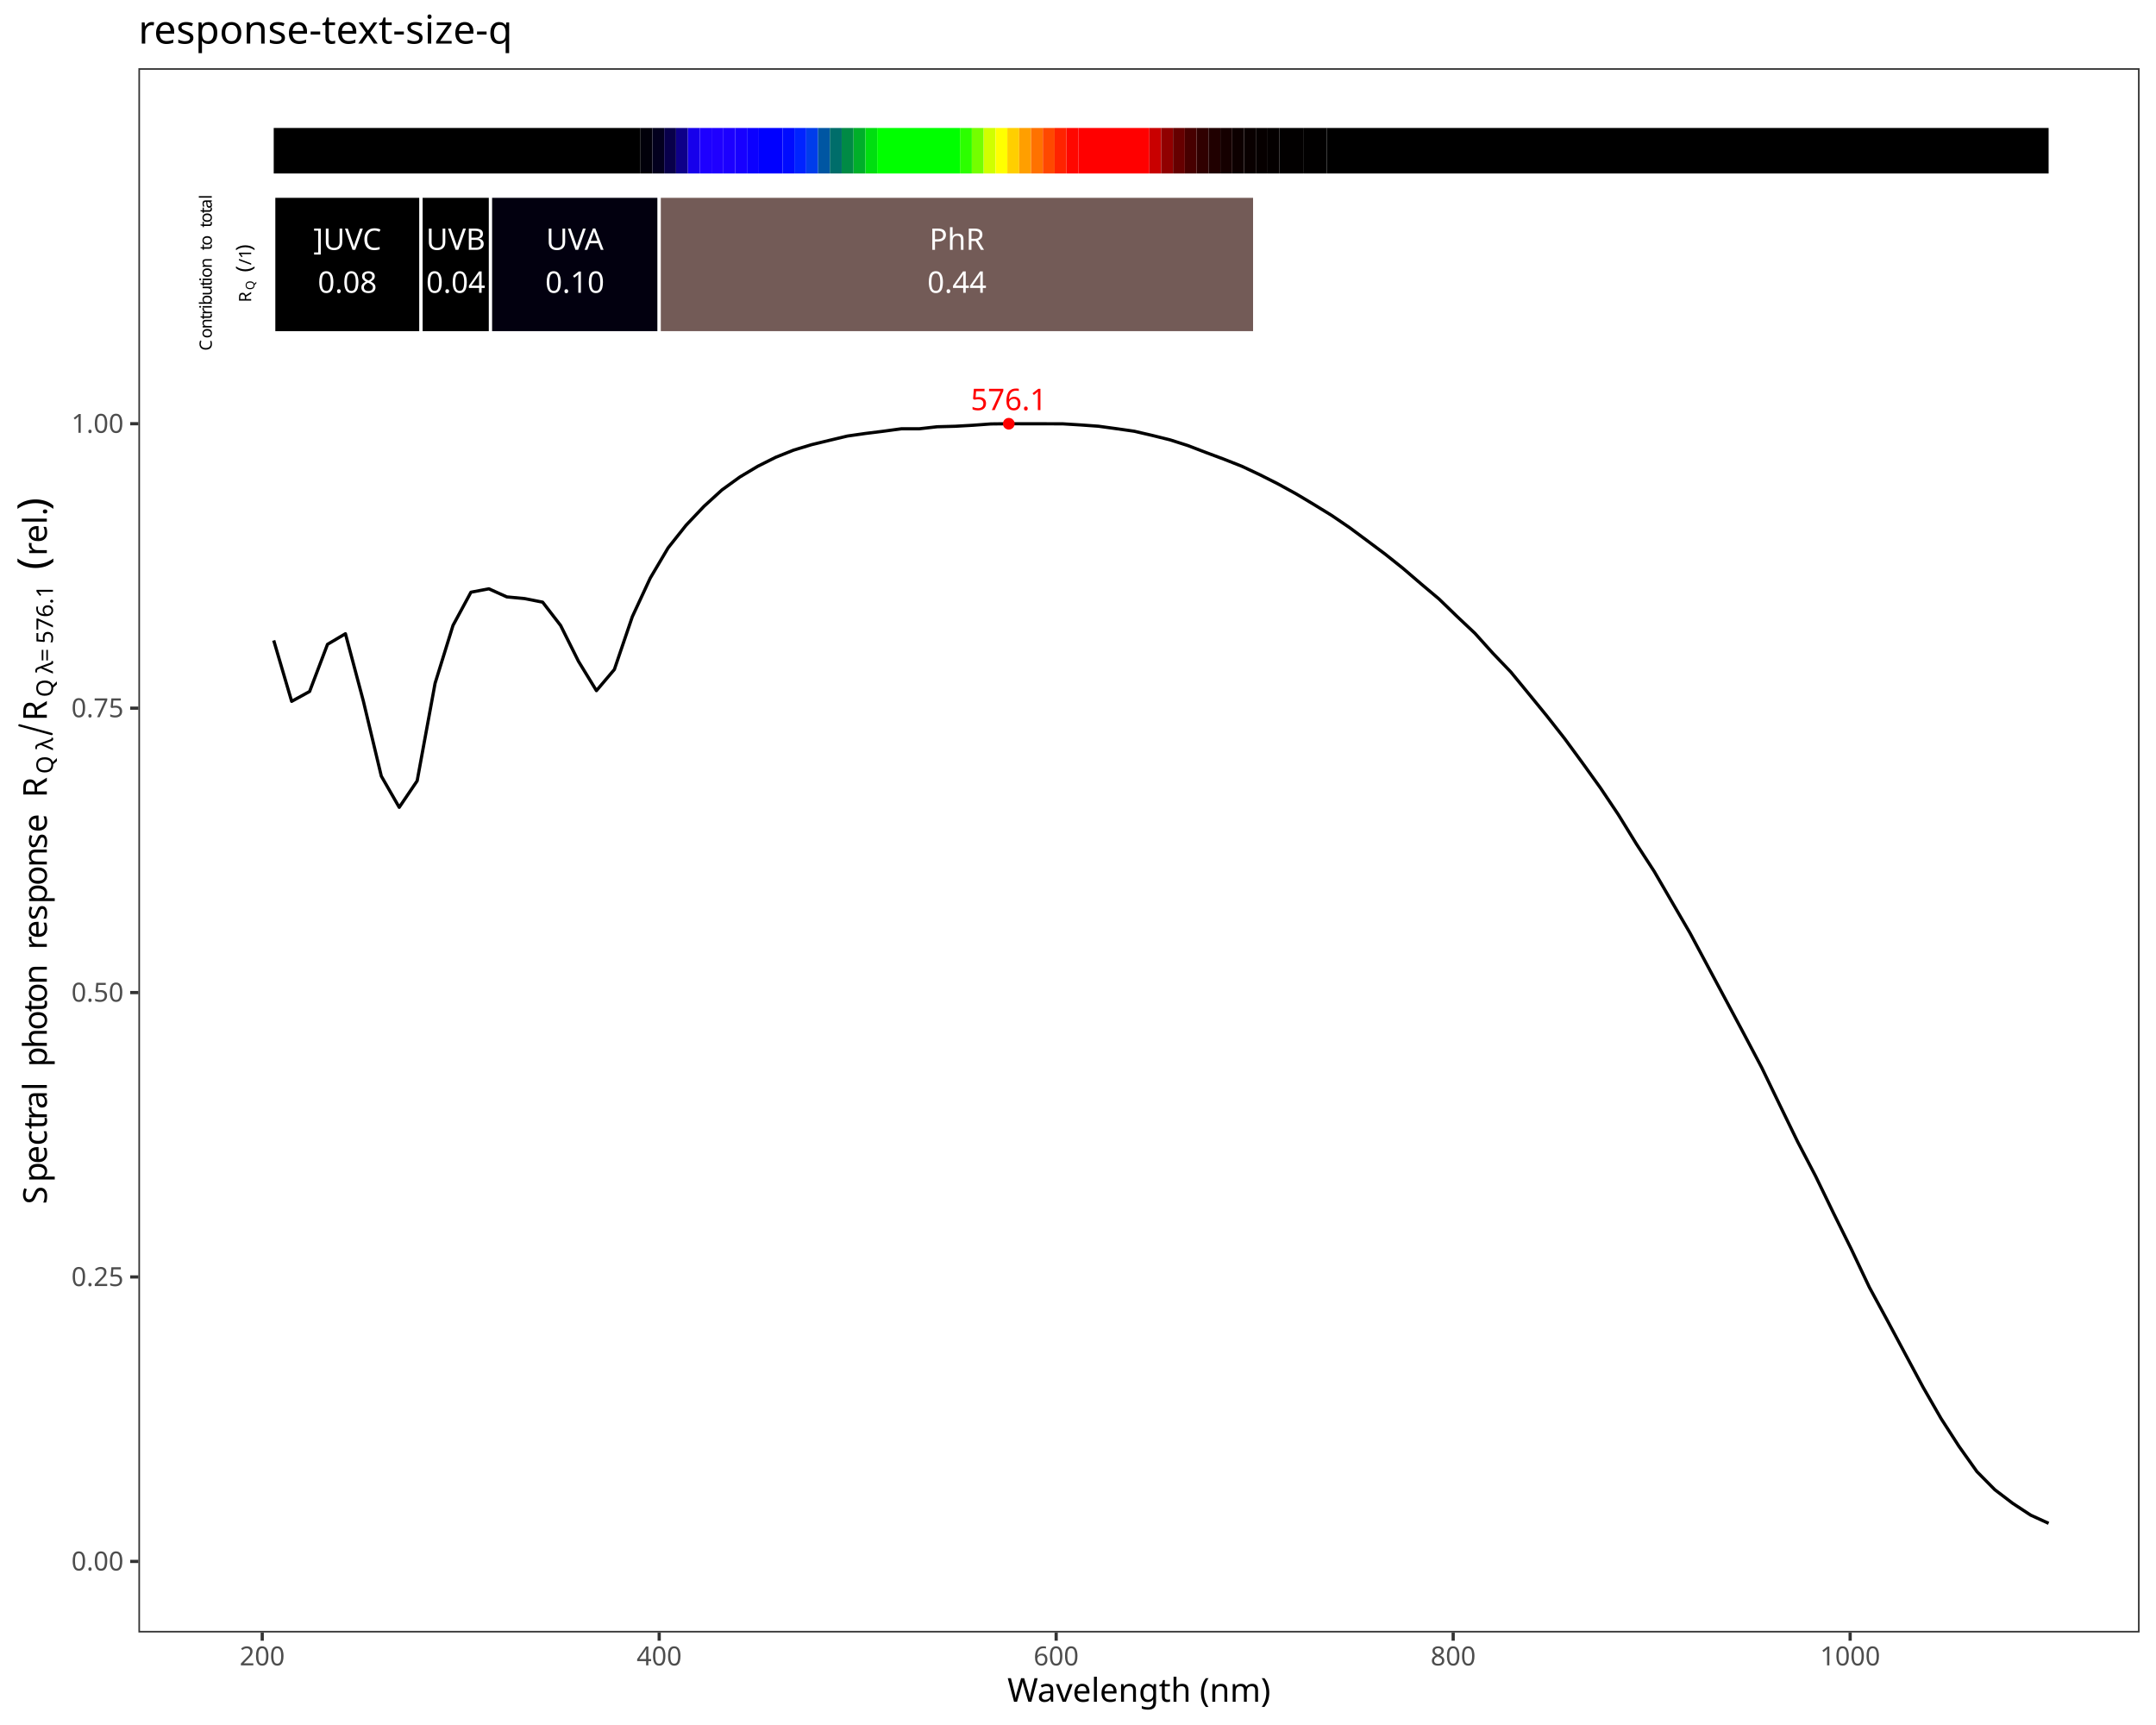
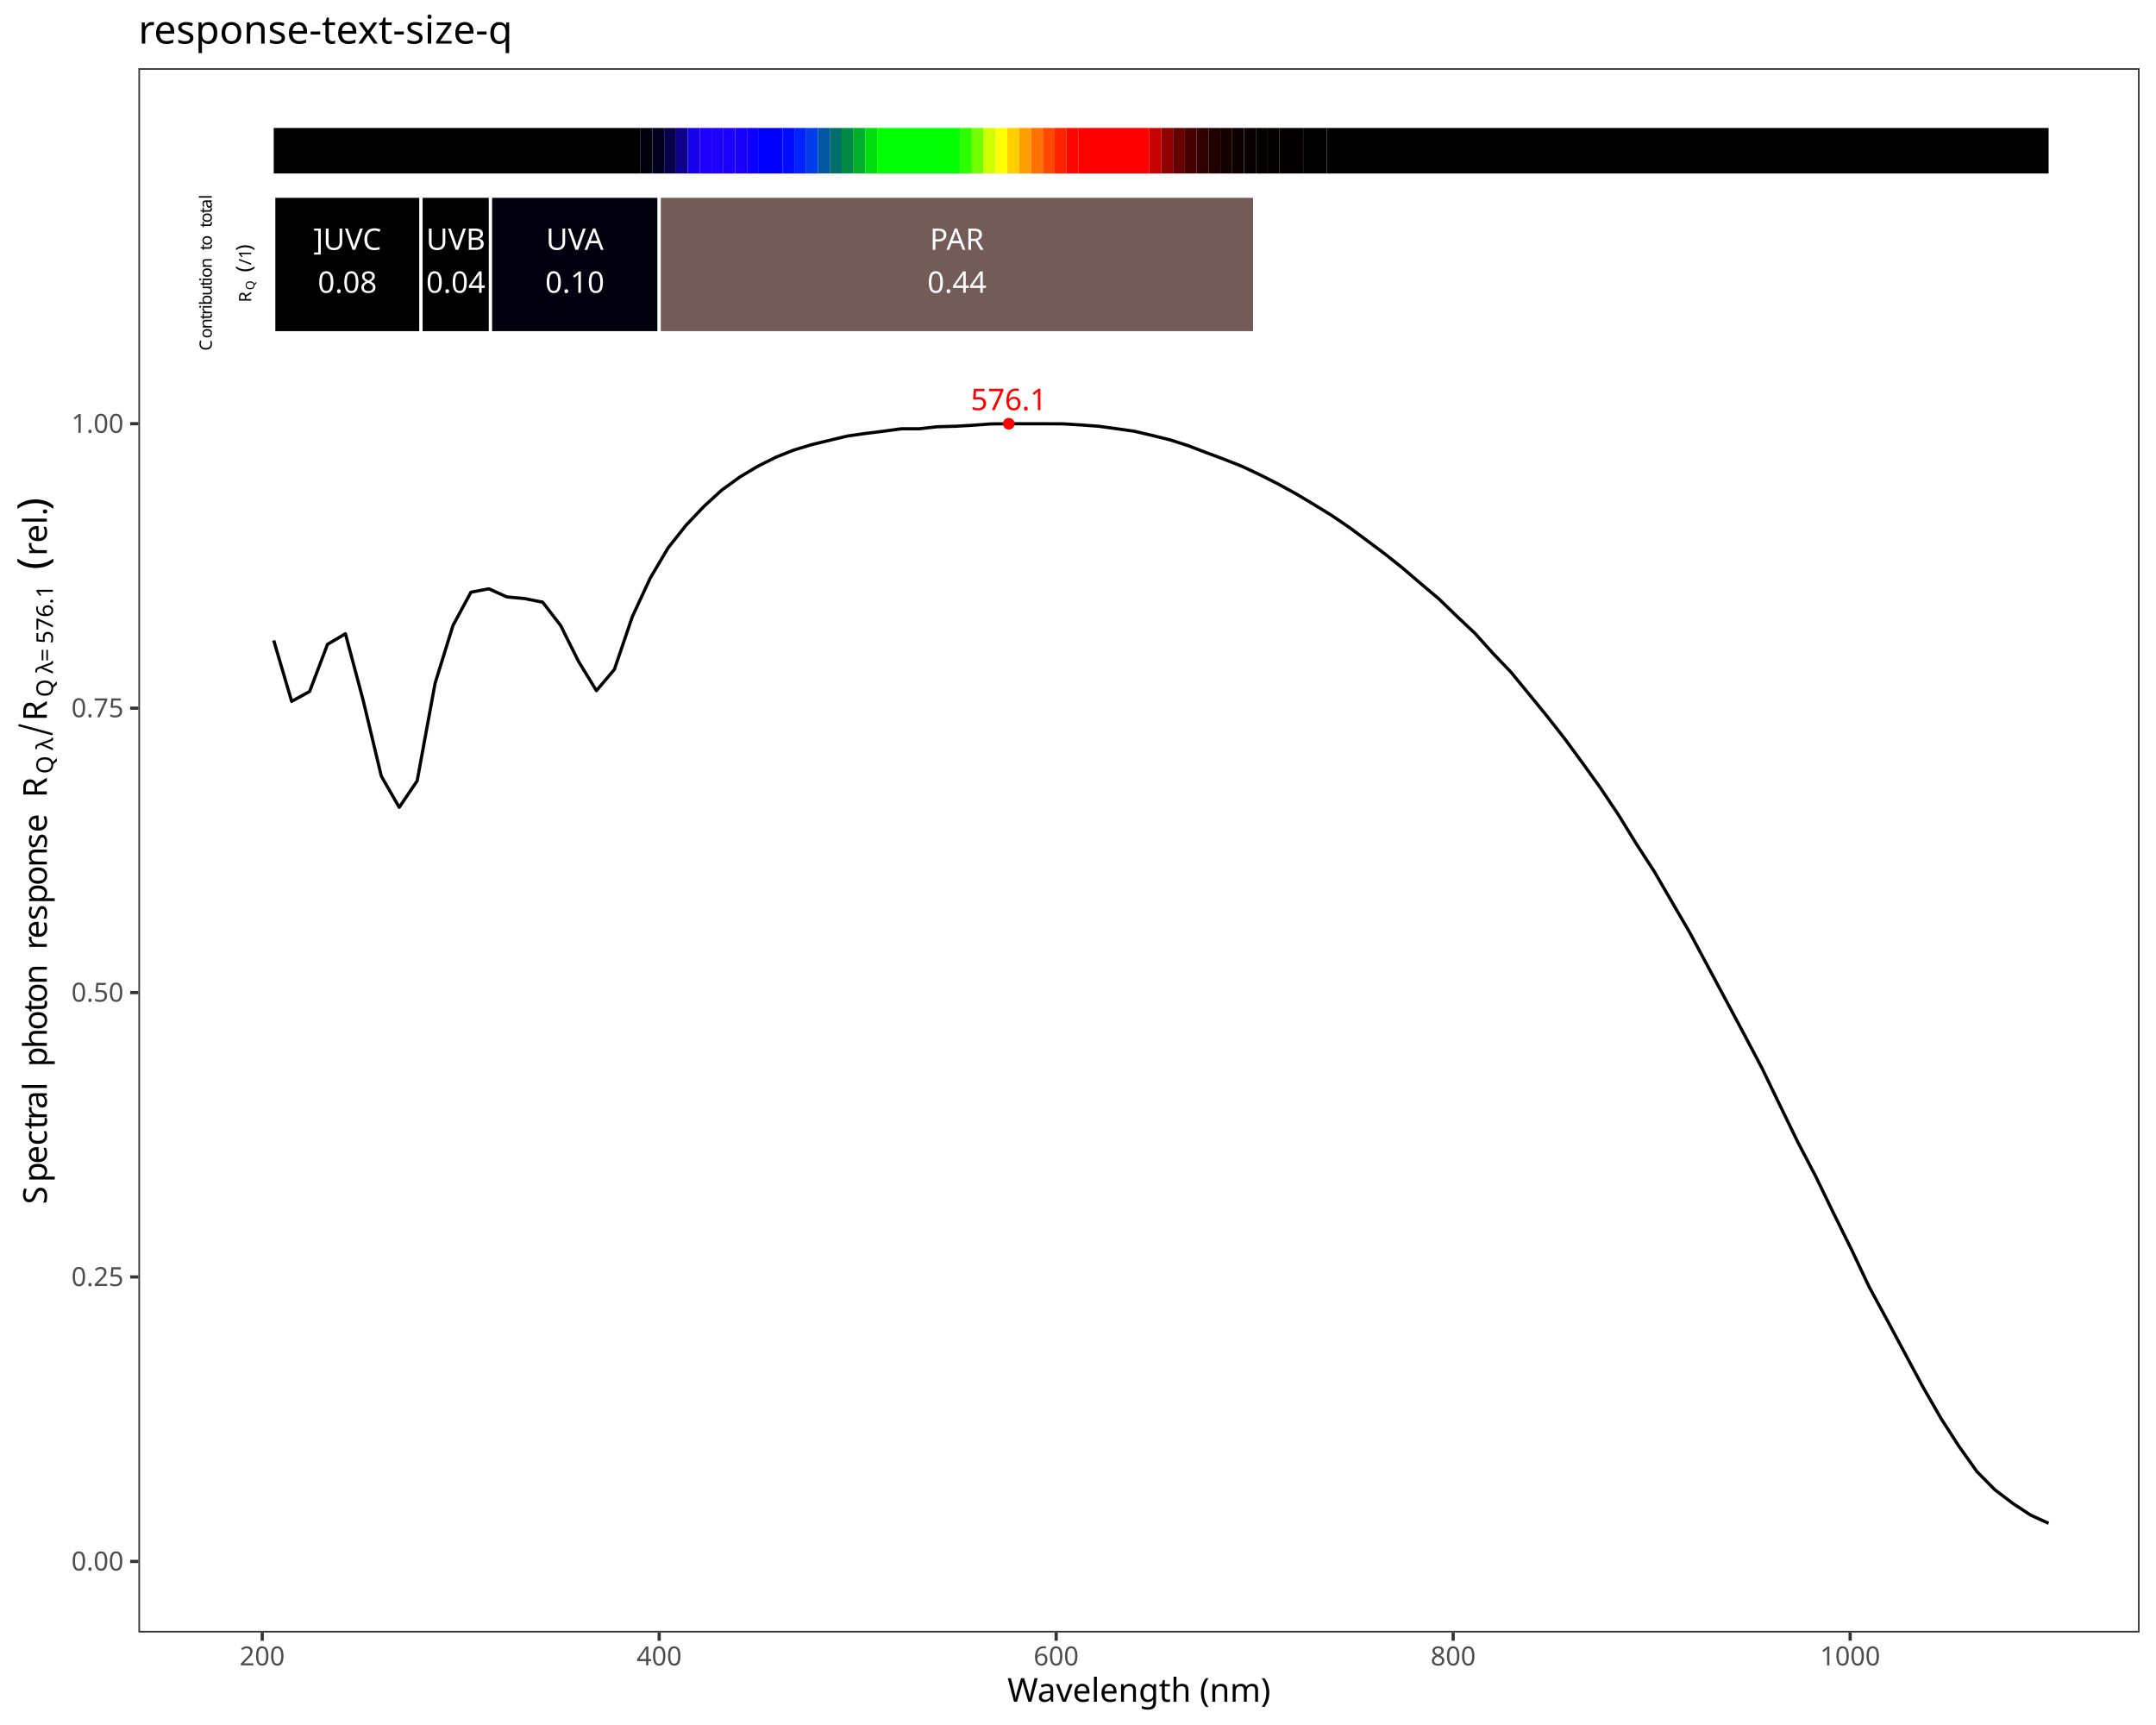
<svg xmlns="http://www.w3.org/2000/svg" class="svglite" data-engine-version="2.0" width="720.00pt" height="576.00pt" viewBox="0 0 720.00 576.00">
  <defs>
    <style type="text/css">
    .svglite line, .svglite polyline, .svglite polygon, .svglite path, .svglite rect, .svglite circle {
      fill: none;
      stroke: #000000;
      stroke-linecap: round;
      stroke-linejoin: round;
      stroke-miterlimit: 10.00;
    }
  </style>
  </defs>
  <rect width="100%" height="100%" style="stroke: none; fill: #FFFFFF;" />
  <defs>
    <clipPath id="cpMC4wMHw3MjAuMDB8MC4wMHw1NzYuMDA=">
      <rect x="0.00" y="0.00" width="720.00" height="576.00" />
    </clipPath>
  </defs>
  <g clip-path="url(#cpMC4wMHw3MjAuMDB8MC4wMHw1NzYuMDA=)">
    <rect x="0.00" y="0.00" width="720.00" height="576.00" style="stroke-width: 1.07; stroke: #FFFFFF; fill: #FFFFFF;" />
  </g>
  <defs>
    <clipPath id="cpNDYuMjJ8NzE0LjUyfDIyLjc4fDU0NS4xMQ==">
      <rect x="46.22" y="22.78" width="668.30" height="522.33" />
    </clipPath>
  </defs>
  <g clip-path="url(#cpNDYuMjJ8NzE0LjUyfDIyLjc4fDU0NS4xMQ==)">
    <rect x="46.22" y="22.78" width="668.30" height="522.33" style="stroke-width: 1.07; stroke: none; fill: #FFFFFF;" />
    <polyline points="91.41,213.84 97.40,234.19 103.39,230.90 109.37,215.15 115.36,211.61 121.35,234.13 127.34,259.16 133.32,269.58 139.31,260.74 145.30,228.14 151.28,208.84 157.27,197.75 163.26,196.61 169.25,199.31 175.23,199.88 181.22,201.07 187.21,208.84 193.19,220.83 199.18,230.62 205.17,223.55 211.16,205.93 217.14,193.05 223.13,182.92 229.12,175.38 235.10,169.07 241.09,163.60 247.08,159.27 253.07,155.69 259.05,152.69 265.04,150.30 271.03,148.48 277.02,147.03 283.00,145.60 288.99,144.74 294.98,144.00 300.96,143.18 306.95,143.18 312.94,142.50 318.93,142.34 324.91,142.00 330.90,141.56 336.89,141.49 342.87,141.50 348.86,141.51 354.85,141.52 360.84,141.89 366.82,142.32 372.81,143.14 378.80,144.00 384.78,145.39 390.77,146.88 396.76,148.80 402.75,151.10 408.73,153.33 414.72,155.69 420.71,158.51 426.69,161.53 432.68,164.81 438.67,168.39 444.66,172.07 450.64,176.14 456.63,180.58 462.62,185.06 468.60,189.84 474.59,194.98 480.58,200.02 486.57,205.83 492.55,211.46 498.54,218.12 504.53,224.37 510.52,231.66 516.50,238.98 522.49,246.60 528.48,254.77 534.46,263.08 540.45,272.02 546.44,281.75 552.43,290.98 558.41,301.28 564.40,311.58 570.39,322.78 576.37,333.96 582.36,345.18 588.35,356.52 594.34,368.93 600.32,381.24 606.31,392.71 612.30,405.08 618.28,417.18 624.27,429.83 630.26,440.88 636.25,452.09 642.23,463.24 648.22,473.67 654.21,482.96 660.19,491.38 666.18,497.44 672.17,502.00 678.16,505.93 684.14,508.66 " style="stroke-width: 1.07; stroke-linecap: butt;" />
    <text x="336.89" y="136.94" text-anchor="middle" style="font-size: 9.96px; fill: #FF0000; font-family: sans;" textLength="24.92px" lengthAdjust="spacingAndGlyphs">576.1</text>
    <circle cx="336.89" cy="141.49" r="1.95" style="stroke-width: 0.71; stroke: none; fill: #FF0000;" />
    <rect x="91.41" y="42.73" width="122.50" height="15.20" style="stroke-width: 1.07; stroke: none; stroke-linecap: butt; stroke-linejoin: miter; fill: #000000;" />
    <rect x="213.91" y="42.73" width="3.95" height="15.20" style="stroke-width: 1.07; stroke: none; stroke-linecap: butt; stroke-linejoin: miter; fill: #01000A;" />
    <rect x="217.86" y="42.73" width="3.95" height="15.20" style="stroke-width: 1.07; stroke: none; stroke-linecap: butt; stroke-linejoin: miter; fill: #03001E;" />
    <rect x="221.81" y="42.73" width="3.95" height="15.20" style="stroke-width: 1.07; stroke: none; stroke-linecap: butt; stroke-linejoin: miter; fill: #08004A;" />
    <rect x="225.76" y="42.73" width="3.95" height="15.20" style="stroke-width: 1.07; stroke: none; stroke-linecap: butt; stroke-linejoin: miter; fill: #0E0089;" />
    <rect x="229.72" y="42.73" width="3.95" height="15.20" style="stroke-width: 1.07; stroke: none; stroke-linecap: butt; stroke-linejoin: miter; fill: #1700EB;" />
    <rect x="233.67" y="42.73" width="3.95" height="15.20" style="stroke-width: 1.07; stroke: none; stroke-linecap: butt; stroke-linejoin: miter; fill: #1D00FF;" />
    <rect x="237.62" y="42.73" width="3.95" height="15.20" style="stroke-width: 1.07; stroke: none; stroke-linecap: butt; stroke-linejoin: miter; fill: #1F00FF;" />
    <rect x="241.57" y="42.73" width="3.95" height="15.20" style="stroke-width: 1.07; stroke: none; stroke-linecap: butt; stroke-linejoin: miter; fill: #1C00FF;" />
    <rect x="245.52" y="42.73" width="3.95" height="15.20" style="stroke-width: 1.07; stroke: none; stroke-linecap: butt; stroke-linejoin: miter; fill: #1700FF;" />
    <rect x="249.47" y="42.73" width="3.95" height="15.20" style="stroke-width: 1.07; stroke: none; stroke-linecap: butt; stroke-linejoin: miter; fill: #0C00FF;" />
    <rect x="253.43" y="42.73" width="7.90" height="15.20" style="stroke-width: 1.07; stroke: none; stroke-linecap: butt; stroke-linejoin: miter; fill: #0000FF;" />
    <rect x="261.33" y="42.73" width="3.95" height="15.20" style="stroke-width: 1.07; stroke: none; stroke-linecap: butt; stroke-linejoin: miter; fill: #000BFF;" />
    <rect x="265.28" y="42.73" width="3.95" height="15.20" style="stroke-width: 1.07; stroke: none; stroke-linecap: butt; stroke-linejoin: miter; fill: #0023FF;" />
    <rect x="269.23" y="42.73" width="3.95" height="15.20" style="stroke-width: 1.07; stroke: none; stroke-linecap: butt; stroke-linejoin: miter; fill: #003DEB;" />
    <rect x="273.18" y="42.73" width="3.95" height="15.20" style="stroke-width: 1.07; stroke: none; stroke-linecap: butt; stroke-linejoin: miter; fill: #0056A2;" />
    <rect x="277.13" y="42.73" width="3.95" height="15.20" style="stroke-width: 1.07; stroke: none; stroke-linecap: butt; stroke-linejoin: miter; fill: #006D6A;" />
    <rect x="281.09" y="42.73" width="3.95" height="15.20" style="stroke-width: 1.07; stroke: none; stroke-linecap: butt; stroke-linejoin: miter; fill: #008A45;" />
    <rect x="285.04" y="42.73" width="3.95" height="15.20" style="stroke-width: 1.07; stroke: none; stroke-linecap: butt; stroke-linejoin: miter; fill: #00AF2A;" />
    <rect x="288.99" y="42.73" width="3.95" height="15.20" style="stroke-width: 1.07; stroke: none; stroke-linecap: butt; stroke-linejoin: miter; fill: #00DE10;" />
    <rect x="292.94" y="42.73" width="27.66" height="15.20" style="stroke-width: 1.07; stroke: none; stroke-linecap: butt; stroke-linejoin: miter; fill: #00FF00;" />
    <rect x="320.60" y="42.73" width="3.95" height="15.20" style="stroke-width: 1.07; stroke: none; stroke-linecap: butt; stroke-linejoin: miter; fill: #2CFF00;" />
    <rect x="324.55" y="42.73" width="3.95" height="15.20" style="stroke-width: 1.07; stroke: none; stroke-linecap: butt; stroke-linejoin: miter; fill: #74FF00;" />
    <rect x="328.50" y="42.73" width="3.95" height="15.20" style="stroke-width: 1.07; stroke: none; stroke-linecap: butt; stroke-linejoin: miter; fill: #D0FF00;" />
    <rect x="332.46" y="42.73" width="3.95" height="15.20" style="stroke-width: 1.07; stroke: none; stroke-linecap: butt; stroke-linejoin: miter; fill: #FFFF00;" />
    <rect x="336.41" y="42.73" width="3.95" height="15.20" style="stroke-width: 1.07; stroke: none; stroke-linecap: butt; stroke-linejoin: miter; fill: #FFCF00;" />
    <rect x="340.36" y="42.73" width="3.95" height="15.20" style="stroke-width: 1.07; stroke: none; stroke-linecap: butt; stroke-linejoin: miter; fill: #FF9F00;" />
    <rect x="344.31" y="42.73" width="3.95" height="15.20" style="stroke-width: 1.07; stroke: none; stroke-linecap: butt; stroke-linejoin: miter; fill: #FF7200;" />
    <rect x="348.26" y="42.73" width="3.95" height="15.20" style="stroke-width: 1.07; stroke: none; stroke-linecap: butt; stroke-linejoin: miter; fill: #FF4800;" />
    <rect x="352.21" y="42.73" width="3.95" height="15.20" style="stroke-width: 1.07; stroke: none; stroke-linecap: butt; stroke-linejoin: miter; fill: #FF2300;" />
    <rect x="356.17" y="42.73" width="3.95" height="15.20" style="stroke-width: 1.07; stroke: none; stroke-linecap: butt; stroke-linejoin: miter; fill: #FF0700;" />
    <rect x="360.12" y="42.73" width="23.71" height="15.20" style="stroke-width: 1.07; stroke: none; stroke-linecap: butt; stroke-linejoin: miter; fill: #FF0000;" />
    <rect x="383.83" y="42.73" width="3.95" height="15.20" style="stroke-width: 1.07; stroke: none; stroke-linecap: butt; stroke-linejoin: miter; fill: #C90000;" />
    <rect x="387.78" y="42.73" width="3.95" height="15.20" style="stroke-width: 1.07; stroke: none; stroke-linecap: butt; stroke-linejoin: miter; fill: #910000;" />
    <rect x="391.73" y="42.73" width="3.95" height="15.20" style="stroke-width: 1.07; stroke: none; stroke-linecap: butt; stroke-linejoin: miter; fill: #660000;" />
    <rect x="395.68" y="42.73" width="3.95" height="15.20" style="stroke-width: 1.07; stroke: none; stroke-linecap: butt; stroke-linejoin: miter; fill: #470000;" />
    <rect x="399.63" y="42.73" width="3.95" height="15.20" style="stroke-width: 1.07; stroke: none; stroke-linecap: butt; stroke-linejoin: miter; fill: #300000;" />
    <rect x="403.58" y="42.73" width="3.95" height="15.20" style="stroke-width: 1.07; stroke: none; stroke-linecap: butt; stroke-linejoin: miter; fill: #200000;" />
    <rect x="407.54" y="42.73" width="3.95" height="15.20" style="stroke-width: 1.07; stroke: none; stroke-linecap: butt; stroke-linejoin: miter; fill: #150000;" />
    <rect x="411.49" y="42.73" width="3.95" height="15.20" style="stroke-width: 1.07; stroke: none; stroke-linecap: butt; stroke-linejoin: miter; fill: #0D0000;" />
    <rect x="415.44" y="42.73" width="3.95" height="15.20" style="stroke-width: 1.07; stroke: none; stroke-linecap: butt; stroke-linejoin: miter; fill: #090000;" />
    <rect x="419.39" y="42.73" width="3.95" height="15.20" style="stroke-width: 1.07; stroke: none; stroke-linecap: butt; stroke-linejoin: miter; fill: #060000;" />
    <rect x="423.34" y="42.73" width="3.95" height="15.20" style="stroke-width: 1.07; stroke: none; stroke-linecap: butt; stroke-linejoin: miter; fill: #040000;" />
    <rect x="427.29" y="42.73" width="7.90" height="15.20" style="stroke-width: 1.07; stroke: none; stroke-linecap: butt; stroke-linejoin: miter; fill: #020000;" />
    <rect x="435.20" y="42.73" width="7.90" height="15.20" style="stroke-width: 1.07; stroke: none; stroke-linecap: butt; stroke-linejoin: miter; fill: #010000;" />
    <rect x="443.10" y="42.73" width="241.04" height="15.20" style="stroke-width: 1.07; stroke: none; stroke-linecap: butt; stroke-linejoin: miter; fill: #000000;" />
    <rect x="91.41" y="65.52" width="49.19" height="45.59" style="stroke-width: 1.07; stroke: #FFFFFF; stroke-linecap: butt; stroke-linejoin: miter; fill: #000000;" />
    <rect x="140.60" y="65.52" width="23.20" height="45.59" style="stroke-width: 1.07; stroke: #FFFFFF; stroke-linecap: butt; stroke-linejoin: miter; fill: #000000;" />
    <rect x="163.80" y="65.52" width="56.34" height="45.59" style="stroke-width: 1.07; stroke: #FFFFFF; stroke-linecap: butt; stroke-linejoin: miter; fill: #02000F;" />
    <rect x="220.14" y="65.52" width="198.86" height="45.59" style="stroke-width: 1.07; stroke: #FFFFFF; stroke-linecap: butt; stroke-linejoin: miter; fill: #735B57;" />
    <text x="116.01" y="83.43" text-anchor="middle" style="font-size: 9.96px; fill: #FFFFFF; font-family: sans;" textLength="23.80px" lengthAdjust="spacingAndGlyphs">]UVC</text>
    <text x="116.01" y="97.77" text-anchor="middle" style="font-size: 9.96px; fill: #FFFFFF; font-family: sans;" textLength="19.38px" lengthAdjust="spacingAndGlyphs">0.08</text>
    <text x="152.20" y="83.43" text-anchor="middle" style="font-size: 9.96px; fill: #FFFFFF; font-family: sans;" textLength="20.48px" lengthAdjust="spacingAndGlyphs">UVB</text>
    <text x="152.20" y="97.77" text-anchor="middle" style="font-size: 9.96px; fill: #FFFFFF; font-family: sans;" textLength="19.38px" lengthAdjust="spacingAndGlyphs">0.04</text>
    <text x="191.97" y="83.43" text-anchor="middle" style="font-size: 9.96px; fill: #FFFFFF; font-family: sans;" textLength="20.48px" lengthAdjust="spacingAndGlyphs">UVA</text>
    <text x="191.97" y="97.77" text-anchor="middle" style="font-size: 9.96px; fill: #FFFFFF; font-family: sans;" textLength="19.38px" lengthAdjust="spacingAndGlyphs">0.10</text>
-     <text x="319.57" y="83.43" text-anchor="middle" style="font-size: 9.96px; fill: #FFFFFF; font-family: sans;" textLength="19.38px" lengthAdjust="spacingAndGlyphs">PhR</text>
+     <text x="319.57" y="83.43" text-anchor="middle" style="font-size: 9.96px; fill: #FFFFFF; font-family: sans;" textLength="20.48px" lengthAdjust="spacingAndGlyphs">PAR</text>
    <text x="319.57" y="97.77" text-anchor="middle" style="font-size: 9.96px; fill: #FFFFFF; font-family: sans;" textLength="19.38px" lengthAdjust="spacingAndGlyphs">0.44</text>
    <text transform="translate(70.72,117.10) rotate(-90)" style="font-size: 5.69px; font-family: sans;" textLength="4.11px" lengthAdjust="spacingAndGlyphs">C</text>
    <text transform="translate(70.72,112.99) rotate(-90)" style="font-size: 5.69px; font-family: sans;" textLength="3.17px" lengthAdjust="spacingAndGlyphs">o</text>
    <text transform="translate(70.72,109.83) rotate(-90)" style="font-size: 5.69px; font-family: sans;" textLength="3.17px" lengthAdjust="spacingAndGlyphs">n</text>
    <text transform="translate(70.72,106.66) rotate(-90)" style="font-size: 5.69px; font-family: sans;" textLength="1.58px" lengthAdjust="spacingAndGlyphs">t</text>
    <text transform="translate(70.72,105.08) rotate(-90)" style="font-size: 5.69px; font-family: sans;" textLength="1.89px" lengthAdjust="spacingAndGlyphs">r</text>
    <text transform="translate(70.72,103.18) rotate(-90)" style="font-size: 5.69px; font-family: sans;" textLength="1.26px" lengthAdjust="spacingAndGlyphs">i</text>
    <text transform="translate(70.72,101.92) rotate(-90)" style="font-size: 5.69px; font-family: sans;" textLength="3.17px" lengthAdjust="spacingAndGlyphs">b</text>
    <text transform="translate(70.72,98.76) rotate(-90)" style="font-size: 5.69px; font-family: sans;" textLength="3.17px" lengthAdjust="spacingAndGlyphs">u</text>
    <text transform="translate(70.72,95.59) rotate(-90)" style="font-size: 5.69px; font-family: sans;" textLength="1.58px" lengthAdjust="spacingAndGlyphs">t</text>
    <text transform="translate(70.72,94.01) rotate(-90)" style="font-size: 5.69px; font-family: sans;" textLength="1.26px" lengthAdjust="spacingAndGlyphs">i</text>
    <text transform="translate(70.72,92.75) rotate(-90)" style="font-size: 5.69px; font-family: sans;" textLength="3.17px" lengthAdjust="spacingAndGlyphs">o</text>
    <text transform="translate(70.72,89.58) rotate(-90)" style="font-size: 5.69px; font-family: sans;" textLength="3.17px" lengthAdjust="spacingAndGlyphs">n</text>
    <text transform="translate(70.72,86.42) rotate(-90)" style="font-size: 5.69px; font-family: sans;" textLength="1.42px" lengthAdjust="spacingAndGlyphs"> </text>
    <text transform="translate(70.72,84.99) rotate(-90)" style="font-size: 5.69px; font-family: sans;" textLength="1.42px" lengthAdjust="spacingAndGlyphs"> </text>
    <text transform="translate(70.72,83.57) rotate(-90)" style="font-size: 5.69px; font-family: sans;" textLength="1.58px" lengthAdjust="spacingAndGlyphs">t</text>
    <text transform="translate(70.72,81.99) rotate(-90)" style="font-size: 5.69px; font-family: sans;" textLength="3.17px" lengthAdjust="spacingAndGlyphs">o</text>
    <text transform="translate(70.72,78.82) rotate(-90)" style="font-size: 5.69px; font-family: sans;" textLength="1.42px" lengthAdjust="spacingAndGlyphs"> </text>
    <text transform="translate(70.72,77.40) rotate(-90)" style="font-size: 5.69px; font-family: sans;" textLength="1.42px" lengthAdjust="spacingAndGlyphs"> </text>
    <text transform="translate(70.72,75.98) rotate(-90)" style="font-size: 5.69px; font-family: sans;" textLength="1.58px" lengthAdjust="spacingAndGlyphs">t</text>
    <text transform="translate(70.72,74.40) rotate(-90)" style="font-size: 5.69px; font-family: sans;" textLength="3.17px" lengthAdjust="spacingAndGlyphs">o</text>
    <text transform="translate(70.72,71.23) rotate(-90)" style="font-size: 5.69px; font-family: sans;" textLength="1.58px" lengthAdjust="spacingAndGlyphs">t</text>
    <text transform="translate(70.72,69.65) rotate(-90)" style="font-size: 5.69px; font-family: sans;" textLength="3.17px" lengthAdjust="spacingAndGlyphs">a</text>
    <text transform="translate(70.72,66.48) rotate(-90)" style="font-size: 5.69px; font-family: sans;" textLength="1.26px" lengthAdjust="spacingAndGlyphs">l</text>
    <text transform="translate(83.88,100.93) rotate(-90)" style="font-size: 5.69px; font-family: sans;" textLength="4.11px" lengthAdjust="spacingAndGlyphs">R</text>
    <text transform="translate(84.93,96.82) rotate(-90)" style="font-size: 3.98px; font-family: sans;" textLength="3.10px" lengthAdjust="spacingAndGlyphs">Q</text>
    <text transform="translate(83.88,93.72) rotate(-90)" style="font-size: 5.69px; font-family: sans;" textLength="1.42px" lengthAdjust="spacingAndGlyphs"> </text>
    <text transform="translate(83.88,92.30) rotate(-90)" style="font-size: 5.69px; font-family: sans;" textLength="1.42px" lengthAdjust="spacingAndGlyphs"> </text>
    <text transform="translate(83.88,90.87) rotate(-90)" style="font-size: 7.11px; font-family: sans;" textLength="2.37px" lengthAdjust="spacingAndGlyphs">(</text>
    <text transform="translate(83.88,88.50) rotate(-90)" style="font-size: 5.69px; font-family: sans;" textLength="4.75px" lengthAdjust="spacingAndGlyphs">/1</text>
    <text transform="translate(83.88,83.76) rotate(-90)" style="font-size: 7.11px; font-family: sans;" textLength="2.36px" lengthAdjust="spacingAndGlyphs">)</text>
    <rect x="46.22" y="22.78" width="668.30" height="522.33" style="stroke-width: 1.07; stroke: #333333;" />
  </g>
  <g clip-path="url(#cpMC4wMHw3MjAuMDB8MC4wMHw1NzYuMDA=)">
    <text x="41.29" y="524.40" text-anchor="end" style="font-size: 8.80px; fill: #4D4D4D; font-family: sans;" textLength="17.13px" lengthAdjust="spacingAndGlyphs">0.00</text>
    <text x="41.29" y="429.43" text-anchor="end" style="font-size: 8.80px; fill: #4D4D4D; font-family: sans;" textLength="17.13px" lengthAdjust="spacingAndGlyphs">0.25</text>
    <text x="41.29" y="334.46" text-anchor="end" style="font-size: 8.80px; fill: #4D4D4D; font-family: sans;" textLength="17.13px" lengthAdjust="spacingAndGlyphs">0.50</text>
    <text x="41.29" y="239.49" text-anchor="end" style="font-size: 8.80px; fill: #4D4D4D; font-family: sans;" textLength="17.13px" lengthAdjust="spacingAndGlyphs">0.75</text>
    <text x="41.29" y="144.52" text-anchor="end" style="font-size: 8.80px; fill: #4D4D4D; font-family: sans;" textLength="17.13px" lengthAdjust="spacingAndGlyphs">1.00</text>
    <polyline points="43.48,521.37 46.22,521.37 " style="stroke-width: 1.07; stroke: #333333; stroke-linecap: butt;" />
    <polyline points="43.48,426.40 46.22,426.40 " style="stroke-width: 1.07; stroke: #333333; stroke-linecap: butt;" />
    <polyline points="43.48,331.43 46.22,331.43 " style="stroke-width: 1.07; stroke: #333333; stroke-linecap: butt;" />
    <polyline points="43.48,236.46 46.22,236.46 " style="stroke-width: 1.07; stroke: #333333; stroke-linecap: butt;" />
    <polyline points="43.48,141.49 46.22,141.49 " style="stroke-width: 1.07; stroke: #333333; stroke-linecap: butt;" />
    <polyline points="87.57,547.85 87.57,545.11 " style="stroke-width: 1.07; stroke: #333333; stroke-linecap: butt;" />
    <polyline points="220.14,547.85 220.14,545.11 " style="stroke-width: 1.07; stroke: #333333; stroke-linecap: butt;" />
    <polyline points="352.71,547.85 352.71,545.11 " style="stroke-width: 1.07; stroke: #333333; stroke-linecap: butt;" />
    <polyline points="485.29,547.85 485.29,545.11 " style="stroke-width: 1.07; stroke: #333333; stroke-linecap: butt;" />
    <polyline points="617.86,547.85 617.86,545.11 " style="stroke-width: 1.07; stroke: #333333; stroke-linecap: butt;" />
    <text x="87.57" y="556.10" text-anchor="middle" style="font-size: 8.80px; fill: #4D4D4D; font-family: sans;" textLength="14.68px" lengthAdjust="spacingAndGlyphs">200</text>
    <text x="220.14" y="556.10" text-anchor="middle" style="font-size: 8.80px; fill: #4D4D4D; font-family: sans;" textLength="14.68px" lengthAdjust="spacingAndGlyphs">400</text>
    <text x="352.71" y="556.10" text-anchor="middle" style="font-size: 8.80px; fill: #4D4D4D; font-family: sans;" textLength="14.68px" lengthAdjust="spacingAndGlyphs">600</text>
    <text x="485.29" y="556.10" text-anchor="middle" style="font-size: 8.80px; fill: #4D4D4D; font-family: sans;" textLength="14.68px" lengthAdjust="spacingAndGlyphs">800</text>
    <text x="617.86" y="556.10" text-anchor="middle" style="font-size: 8.80px; fill: #4D4D4D; font-family: sans;" textLength="19.58px" lengthAdjust="spacingAndGlyphs">1000</text>
    <text x="380.37" y="568.24" text-anchor="middle" style="font-size: 11.00px; font-family: sans;" textLength="83.76px" lengthAdjust="spacingAndGlyphs">Wavelength (nm)</text>
    <text transform="translate(15.64,402.12) rotate(-90)" style="font-size: 11.00px; font-family: sans;" textLength="7.34px" lengthAdjust="spacingAndGlyphs">S</text>
    <text transform="translate(15.64,394.78) rotate(-90)" style="font-size: 11.00px; font-family: sans;" textLength="6.12px" lengthAdjust="spacingAndGlyphs">p</text>
    <text transform="translate(15.64,388.67) rotate(-90)" style="font-size: 11.00px; font-family: sans;" textLength="6.12px" lengthAdjust="spacingAndGlyphs">e</text>
    <text transform="translate(15.64,382.55) rotate(-90)" style="font-size: 11.00px; font-family: sans;" textLength="5.50px" lengthAdjust="spacingAndGlyphs">c</text>
    <text transform="translate(15.64,377.04) rotate(-90)" style="font-size: 11.00px; font-family: sans;" textLength="3.06px" lengthAdjust="spacingAndGlyphs">t</text>
    <text transform="translate(15.64,373.99) rotate(-90)" style="font-size: 11.00px; font-family: sans;" textLength="3.66px" lengthAdjust="spacingAndGlyphs">r</text>
    <text transform="translate(15.64,370.33) rotate(-90)" style="font-size: 11.00px; font-family: sans;" textLength="6.12px" lengthAdjust="spacingAndGlyphs">a</text>
    <text transform="translate(15.64,364.21) rotate(-90)" style="font-size: 11.00px; font-family: sans;" textLength="2.44px" lengthAdjust="spacingAndGlyphs">l</text>
    <text transform="translate(15.64,361.77) rotate(-90)" style="font-size: 11.00px; font-family: sans;" textLength="2.75px" lengthAdjust="spacingAndGlyphs"> </text>
    <text transform="translate(15.64,359.01) rotate(-90)" style="font-size: 11.00px; font-family: sans;" textLength="2.75px" lengthAdjust="spacingAndGlyphs"> </text>
    <text transform="translate(15.64,356.26) rotate(-90)" style="font-size: 11.00px; font-family: sans;" textLength="6.12px" lengthAdjust="spacingAndGlyphs">p</text>
    <text transform="translate(15.64,350.14) rotate(-90)" style="font-size: 11.00px; font-family: sans;" textLength="6.12px" lengthAdjust="spacingAndGlyphs">h</text>
    <text transform="translate(15.64,344.02) rotate(-90)" style="font-size: 11.00px; font-family: sans;" textLength="6.12px" lengthAdjust="spacingAndGlyphs">o</text>
    <text transform="translate(15.64,337.91) rotate(-90)" style="font-size: 11.00px; font-family: sans;" textLength="3.06px" lengthAdjust="spacingAndGlyphs">t</text>
    <text transform="translate(15.64,334.85) rotate(-90)" style="font-size: 11.00px; font-family: sans;" textLength="6.12px" lengthAdjust="spacingAndGlyphs">o</text>
    <text transform="translate(15.64,328.73) rotate(-90)" style="font-size: 11.00px; font-family: sans;" textLength="6.12px" lengthAdjust="spacingAndGlyphs">n</text>
    <text transform="translate(15.64,322.61) rotate(-90)" style="font-size: 11.00px; font-family: sans;" textLength="2.75px" lengthAdjust="spacingAndGlyphs"> </text>
    <text transform="translate(15.64,319.86) rotate(-90)" style="font-size: 11.00px; font-family: sans;" textLength="2.75px" lengthAdjust="spacingAndGlyphs"> </text>
    <text transform="translate(15.64,317.11) rotate(-90)" style="font-size: 11.00px; font-family: sans;" textLength="3.66px" lengthAdjust="spacingAndGlyphs">r</text>
    <text transform="translate(15.64,313.45) rotate(-90)" style="font-size: 11.00px; font-family: sans;" textLength="6.12px" lengthAdjust="spacingAndGlyphs">e</text>
    <text transform="translate(15.64,307.33) rotate(-90)" style="font-size: 11.00px; font-family: sans;" textLength="5.50px" lengthAdjust="spacingAndGlyphs">s</text>
    <text transform="translate(15.64,301.82) rotate(-90)" style="font-size: 11.00px; font-family: sans;" textLength="6.12px" lengthAdjust="spacingAndGlyphs">p</text>
    <text transform="translate(15.64,295.71) rotate(-90)" style="font-size: 11.00px; font-family: sans;" textLength="6.12px" lengthAdjust="spacingAndGlyphs">o</text>
    <text transform="translate(15.64,289.59) rotate(-90)" style="font-size: 11.00px; font-family: sans;" textLength="6.12px" lengthAdjust="spacingAndGlyphs">n</text>
    <text transform="translate(15.64,283.47) rotate(-90)" style="font-size: 11.00px; font-family: sans;" textLength="5.50px" lengthAdjust="spacingAndGlyphs">s</text>
    <text transform="translate(15.64,277.96) rotate(-90)" style="font-size: 11.00px; font-family: sans;" textLength="6.12px" lengthAdjust="spacingAndGlyphs">e</text>
    <text transform="translate(15.64,271.85) rotate(-90)" style="font-size: 11.00px; font-family: sans;" textLength="2.75px" lengthAdjust="spacingAndGlyphs"> </text>
    <text transform="translate(15.64,269.09) rotate(-90)" style="font-size: 11.00px; font-family: sans;" textLength="2.75px" lengthAdjust="spacingAndGlyphs"> </text>
    <text transform="translate(15.64,266.34) rotate(-90)" style="font-size: 11.00px; font-family: sans;" textLength="7.95px" lengthAdjust="spacingAndGlyphs">R</text>
    <text transform="translate(17.68,258.40) rotate(-90)" style="font-size: 7.70px; font-family: sans;" textLength="5.99px" lengthAdjust="spacingAndGlyphs">Q</text>
    <text transform="translate(17.68,252.40) rotate(-90)" style="font-size: 7.70px; font-family: sans;" textLength="1.93px" lengthAdjust="spacingAndGlyphs"> </text>
    <text transform="translate(17.68,250.48) rotate(-90)" style="font-size: 7.70px; font-family: sans;" textLength="3.92px" lengthAdjust="spacingAndGlyphs">λ</text>
    <polyline points="17.23,245.10 6.48,242.19 " style="stroke-width: 0.75;" />
    <text transform="translate(15.64,240.74) rotate(-90)" style="font-size: 11.00px; font-family: sans;" textLength="7.95px" lengthAdjust="spacingAndGlyphs">R</text>
    <text transform="translate(17.68,232.79) rotate(-90)" style="font-size: 7.70px; font-family: sans;" textLength="5.99px" lengthAdjust="spacingAndGlyphs">Q</text>
    <text transform="translate(17.68,226.80) rotate(-90)" style="font-size: 7.70px; font-family: sans;" textLength="1.93px" lengthAdjust="spacingAndGlyphs"> </text>
    <text transform="translate(17.68,224.88) rotate(-90)" style="font-size: 7.70px; font-family: sans;" textLength="3.92px" lengthAdjust="spacingAndGlyphs">λ</text>
    <text transform="translate(17.68,220.95) rotate(-90)" style="font-size: 7.70px; font-family: sans;" textLength="5.98px" lengthAdjust="spacingAndGlyphs">=</text>
    <text transform="translate(17.68,214.97) rotate(-90)" style="font-size: 7.70px; font-family: sans;" textLength="19.27px" lengthAdjust="spacingAndGlyphs">576.1</text>
    <text transform="translate(15.64,195.70) rotate(-90)" style="font-size: 11.00px; font-family: sans;" textLength="2.75px" lengthAdjust="spacingAndGlyphs"> </text>
    <text transform="translate(15.64,192.95) rotate(-90)" style="font-size: 11.00px; font-family: sans;" textLength="2.75px" lengthAdjust="spacingAndGlyphs"> </text>
    <text transform="translate(15.64,190.20) rotate(-90)" style="font-size: 13.75px; font-family: sans;" textLength="4.58px" lengthAdjust="spacingAndGlyphs">(</text>
    <text transform="translate(15.64,185.62) rotate(-90)" style="font-size: 11.00px; font-family: sans;" textLength="15.28px" lengthAdjust="spacingAndGlyphs">rel.</text>
    <text transform="translate(15.64,170.34) rotate(-90)" style="font-size: 13.75px; font-family: sans;" textLength="4.57px" lengthAdjust="spacingAndGlyphs">)</text>
    <text x="46.22" y="14.56" style="font-size: 13.20px; font-family: sans;" textLength="119.61px" lengthAdjust="spacingAndGlyphs">response-text-size-q</text>
  </g>
</svg>
